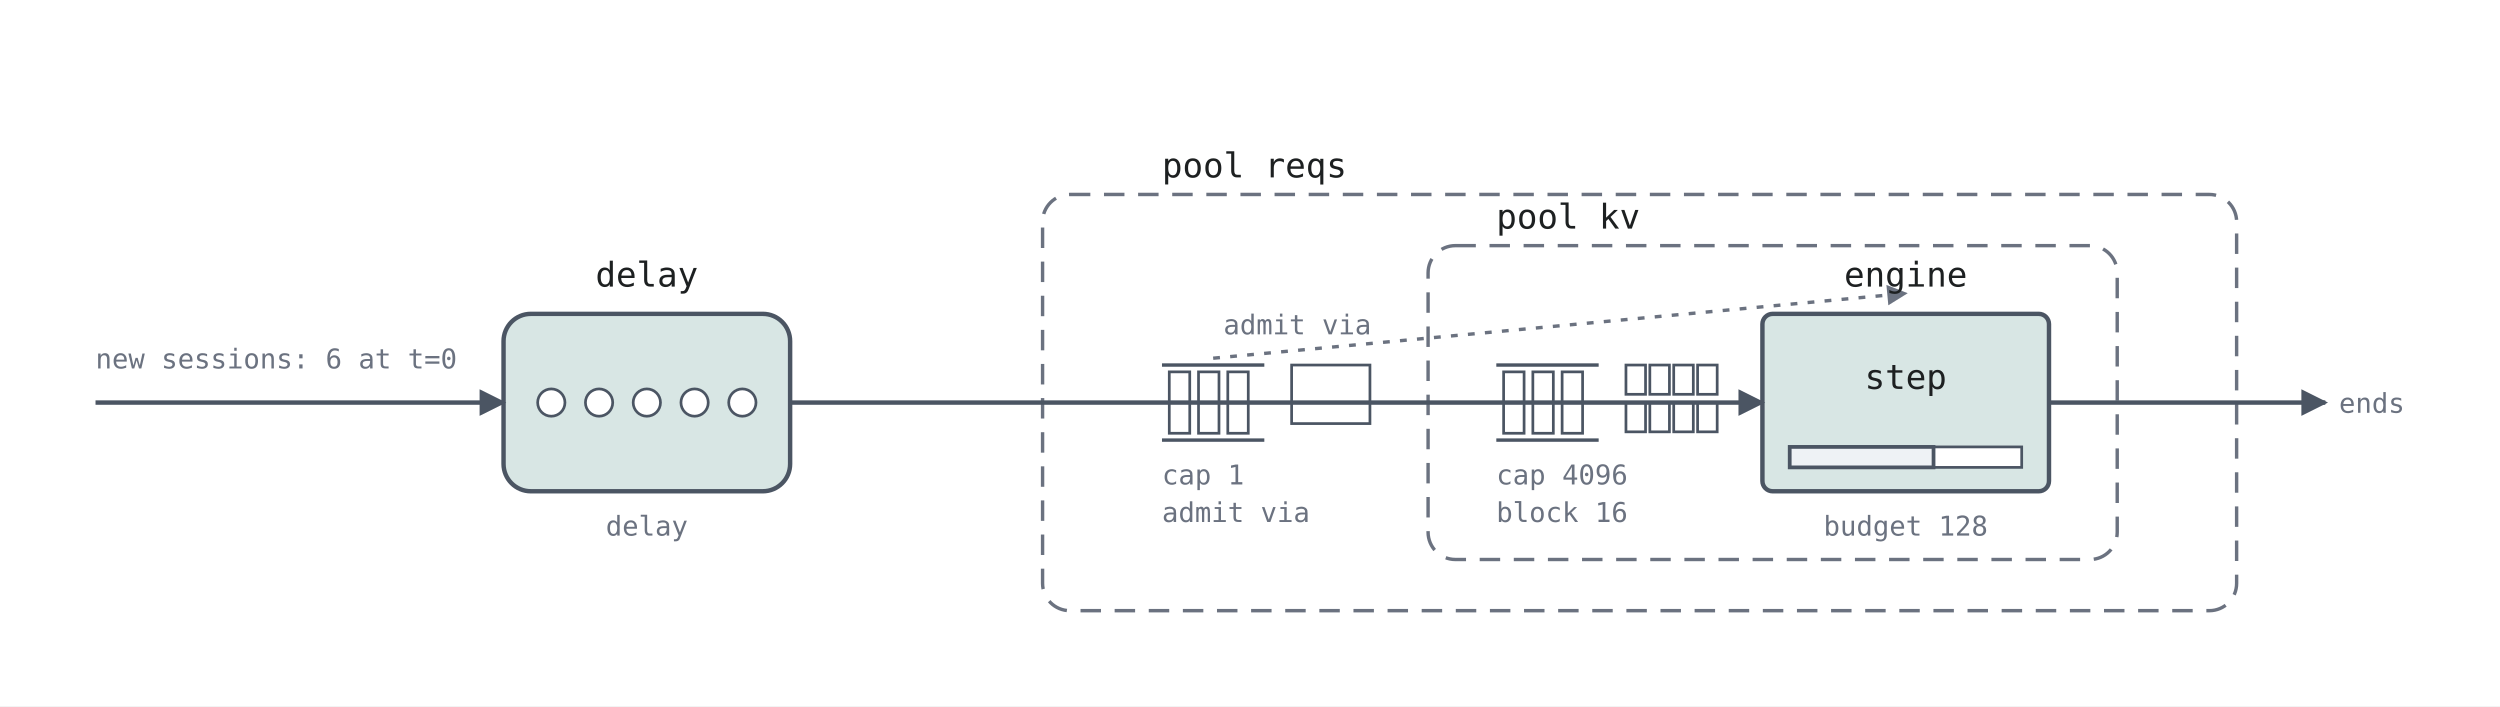
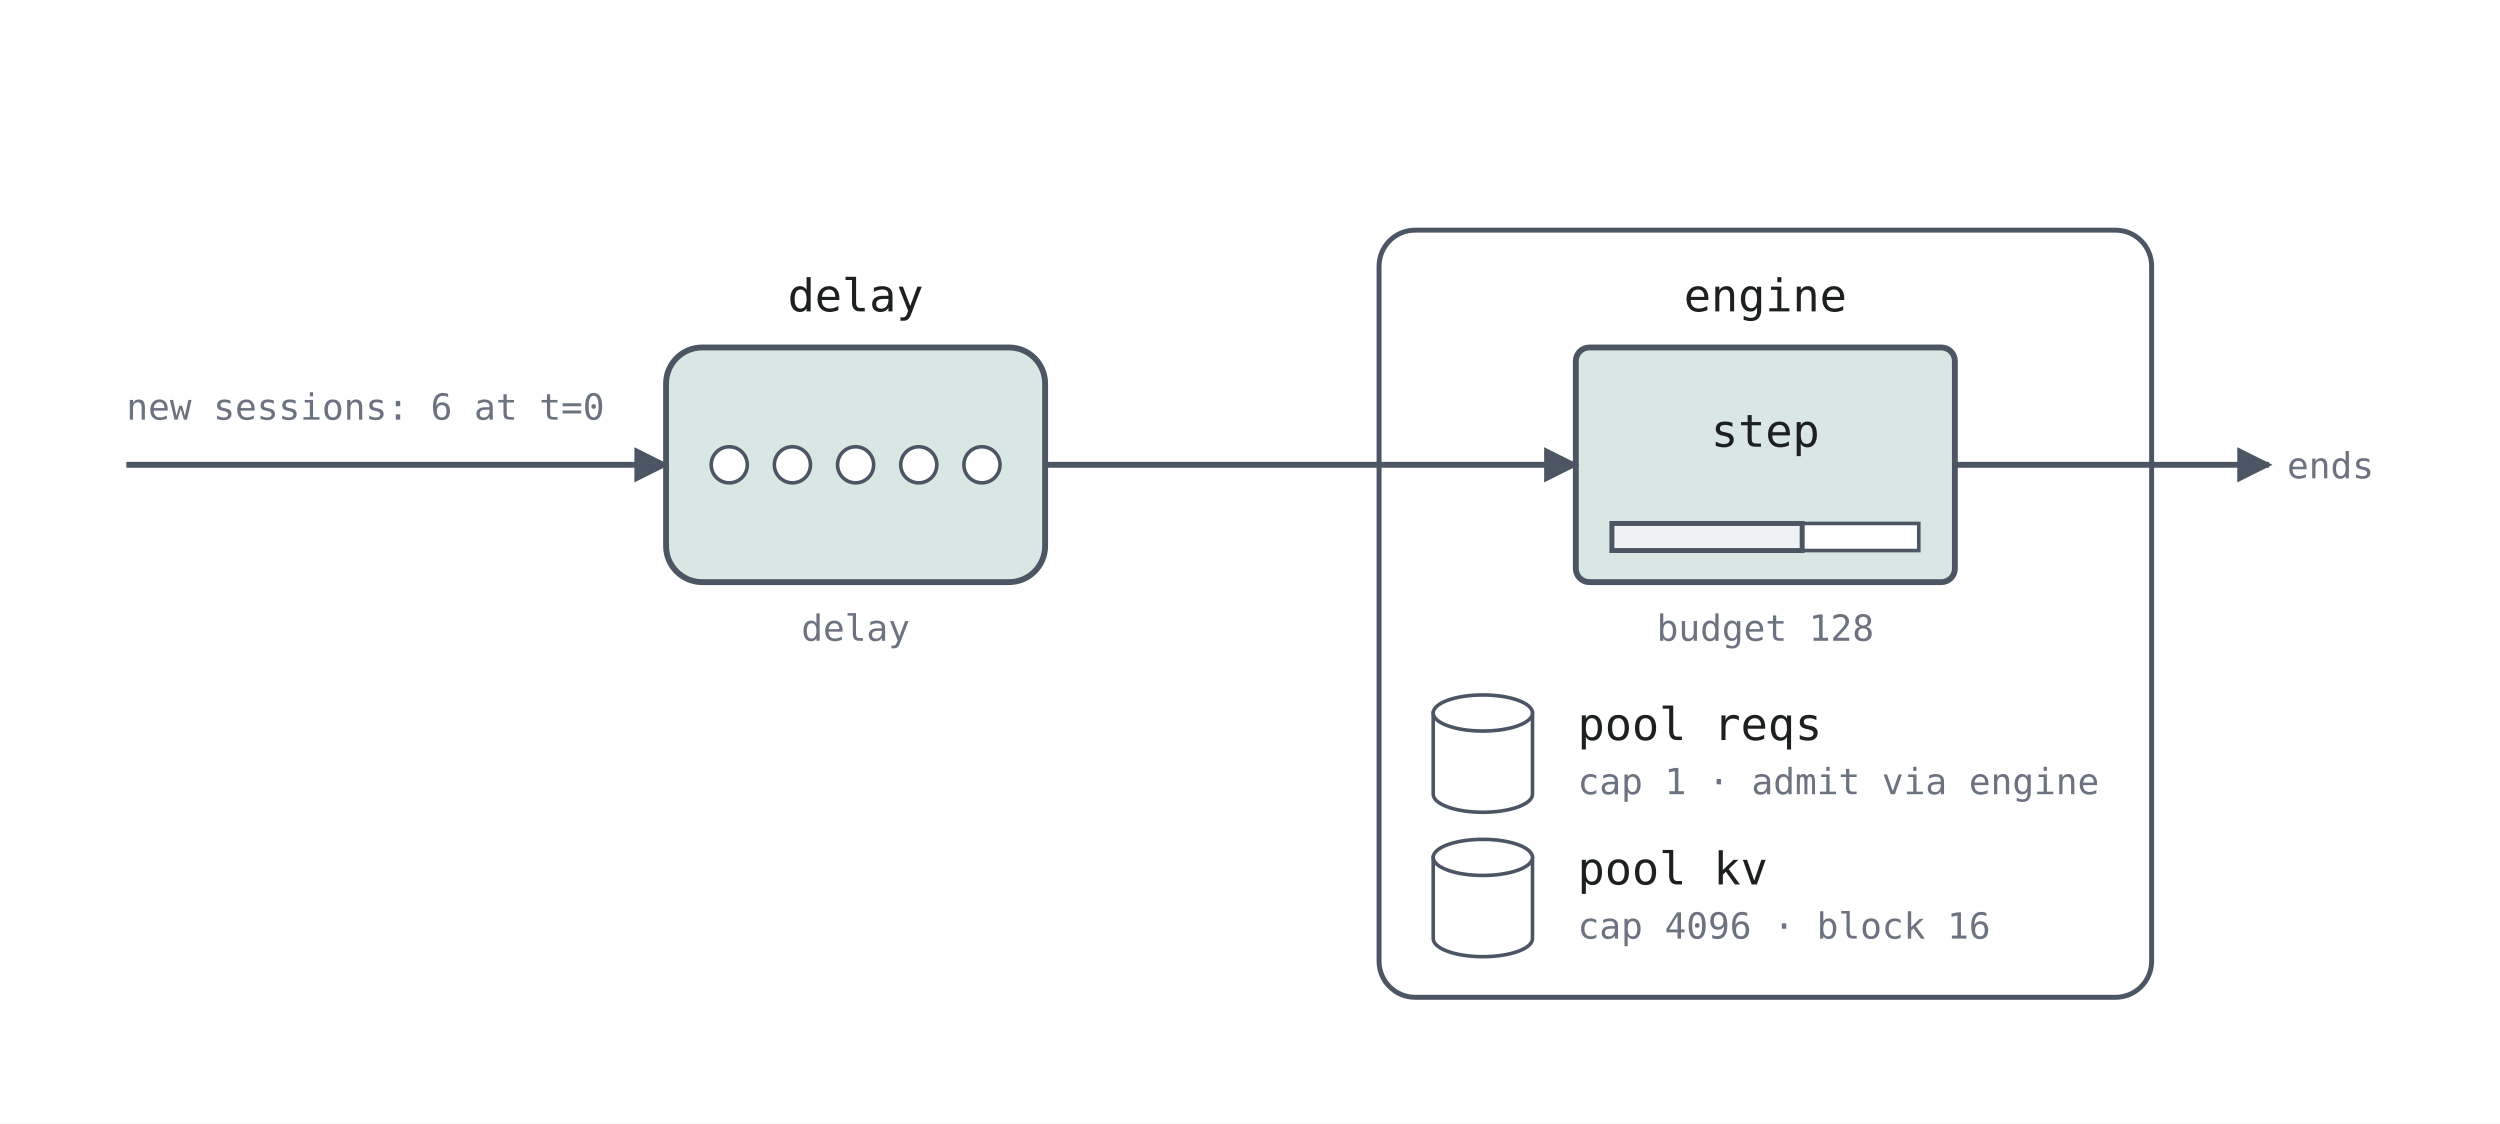
- <svg xmlns="http://www.w3.org/2000/svg" width="732.8" height="207" viewBox="0 0 732.8 207" role="img">
+ <svg xmlns="http://www.w3.org/2000/svg" width="554" height="249" viewBox="0 0 554 249" role="img">
  <style>
  text { font-family: ui-monospace, "SF Mono", Menlo, Consolas, monospace; }
  @media (prefers-color-scheme: dark) {
    text { fill: #e8e6e3; } text.dim { fill: #9aa4b2; }
    .bg { fill:#14171a }
    .solid { fill:#232a31;stroke:#b6bfcc }
    .cached { fill:#33302a }
    .instance { fill:#1a1f24;stroke:#b6bfcc }
+     .frame { stroke:#b6bfcc }
    .enclosure { stroke:#9aa4b2 }
    .station { fill:#26403d;stroke:#b6bfcc }
    .cell { fill:#14171a;stroke:#b6bfcc }
    .rail { stroke:#b6bfcc }
    .flow { stroke:#b6bfcc }
    .back { stroke:#b6bfcc }
    .relation { stroke:#9aa4b2 }
  }
</style>
  <defs>
    <marker id="a" viewBox="0 0 10 10" refX="9" refY="5" markerWidth="6" markerHeight="6" orient="auto-start-reverse">
      <path d="M0 0 L10 5 L0 10 z" fill="context-stroke" />
    </marker>
  </defs>
-   <rect class="bg" fill="#ffffff" x="0" y="0" width="732.8" height="207" />
-   <rect class="enclosure" fill="none" stroke="#6b7280" stroke-width="1" stroke-dasharray="6 4" x="305.6" y="57" width="350" height="122" rx="8" />
-   <text x="340.6" y="52" text-anchor="start" font-size="10" fill="#1d2021">pool reqs</text>
-   <path class="rail" fill="none" stroke="#4b5563" stroke-width="1" d="M340.6 107 L370.6 107 M340.6 129 L370.6 129" />
-   <rect class="cell" fill="#ffffff" stroke="#4b5563" stroke-width=".8" x="342.74" y="109" width="6" height="18" />
-   <rect class="cell" fill="#ffffff" stroke="#4b5563" stroke-width=".8" x="351.31" y="109" width="6" height="18" />
-   <rect class="cell" fill="#ffffff" stroke="#4b5563" stroke-width=".8" x="359.89" y="109" width="6" height="18" />
-   <rect class="cell" fill="#ffffff" stroke="#4b5563" stroke-width=".8" x="378.6" y="107" width="22.96" height="17.16" />
-   <text x="340.6" y="142" text-anchor="start" font-size="8" fill="#6b7280" class="dim">cap 1</text>
-   <text x="340.6" y="153" text-anchor="start" font-size="8" fill="#6b7280" class="dim">admit via</text>
-   <path class="relation" fill="none" stroke="#6b7280" stroke-width="1" stroke-dasharray="2 3" d="M355.6 105 L558.6 86" marker-end="url(#a)" />
-   <text x="358.6" y="98" text-anchor="start" font-size="8" fill="#6b7280" class="dim">admit via</text>
-   <rect class="enclosure" fill="none" stroke="#6b7280" stroke-width="1" stroke-dasharray="6 4" x="418.6" y="72" width="202" height="92" rx="8" />
-   <text x="438.6" y="67" text-anchor="start" font-size="10" fill="#1d2021">pool kv</text>
-   <path class="rail" fill="none" stroke="#4b5563" stroke-width="1" d="M438.6 107 L468.6 107 M438.6 129 L468.6 129" />
-   <rect class="cell" fill="#ffffff" stroke="#4b5563" stroke-width=".8" x="440.74" y="109" width="6" height="18" />
-   <rect class="cell" fill="#ffffff" stroke="#4b5563" stroke-width=".8" x="449.31" y="109" width="6" height="18" />
-   <rect class="cell" fill="#ffffff" stroke="#4b5563" stroke-width=".8" x="457.89" y="109" width="6" height="18" />
-   <rect class="cell" fill="#ffffff" stroke="#4b5563" stroke-width=".8" x="476.6" y="107" width="5.74" height="8.58" />
-   <rect class="cell" fill="#ffffff" stroke="#4b5563" stroke-width=".8" x="483.6" y="107" width="5.74" height="8.58" />
-   <rect class="cell" fill="#ffffff" stroke="#4b5563" stroke-width=".8" x="490.6" y="107" width="5.74" height="8.58" />
-   <rect class="cell" fill="#ffffff" stroke="#4b5563" stroke-width=".8" x="497.6" y="107" width="5.74" height="8.58" />
-   <rect class="cell" fill="#ffffff" stroke="#4b5563" stroke-width=".8" x="476.6" y="118" width="5.74" height="8.58" />
-   <rect class="cell" fill="#ffffff" stroke="#4b5563" stroke-width=".8" x="483.6" y="118" width="5.74" height="8.58" />
-   <rect class="cell" fill="#ffffff" stroke="#4b5563" stroke-width=".8" x="490.6" y="118" width="5.74" height="8.58" />
-   <rect class="cell" fill="#ffffff" stroke="#4b5563" stroke-width=".8" x="497.6" y="118" width="5.74" height="8.58" />
-   <text x="438.6" y="142" text-anchor="start" font-size="8" fill="#6b7280" class="dim">cap 4096</text>
-   <text x="438.6" y="153" text-anchor="start" font-size="8" fill="#6b7280" class="dim">block 16</text>
-   <rect class="station" fill="#d8e6e4" stroke="#4b5563" stroke-width="1.3" x="147.6" y="92" width="84" height="52" rx="8" />
-   <circle class="cell" fill="#ffffff" stroke="#4b5563" stroke-width=".8" cx="161.6" cy="118" r="4" />
-   <circle class="cell" fill="#ffffff" stroke="#4b5563" stroke-width=".8" cx="175.6" cy="118" r="4" />
-   <circle class="cell" fill="#ffffff" stroke="#4b5563" stroke-width=".8" cx="189.6" cy="118" r="4" />
-   <circle class="cell" fill="#ffffff" stroke="#4b5563" stroke-width=".8" cx="203.6" cy="118" r="4" />
-   <circle class="cell" fill="#ffffff" stroke="#4b5563" stroke-width=".8" cx="217.6" cy="118" r="4" />
-   <text x="189.6" y="84" text-anchor="middle" font-size="10" fill="#1d2021">delay</text>
-   <text x="189.6" y="157" text-anchor="middle" font-size="8" fill="#6b7280" class="dim">delay</text>
-   <rect class="station" fill="#d8e6e4" stroke="#4b5563" stroke-width="1.3" x="516.6" y="92" width="84" height="52" rx="3" />
-   <rect class="cell" fill="#ffffff" stroke="#4b5563" stroke-width=".8" x="524.6" y="131" width="68" height="6" />
-   <rect class="solid" fill="#eef2f5" stroke="#4b5563" stroke-width="1.1" x="524.6" y="131" width="42.16" height="6" />
-   <text x="558.6" y="114" text-anchor="middle" font-size="10" fill="#1d2021">step</text>
-   <text x="558.6" y="84" text-anchor="middle" font-size="10" fill="#1d2021">engine</text>
-   <text x="558.6" y="157" text-anchor="middle" font-size="8" fill="#6b7280" class="dim">budget 128</text>
-   <path class="flow" fill="none" stroke="#4b5563" stroke-width="1.3" d="M28 118 L147.6 118" marker-end="url(#a)" />
-   <text x="28" y="108" text-anchor="start" font-size="8" fill="#6b7280" class="dim">new sessions: 6 at t=0</text>
-   <path class="flow" fill="none" stroke="#4b5563" stroke-width="1.3" d="M231.6 118 L516.6 118" marker-end="url(#a)" />
-   <path class="flow" fill="none" stroke="#4b5563" stroke-width="1.3" d="M600.6 118 L681.6 118" marker-end="url(#a)" />
-   <text x="685.6" y="121" text-anchor="start" font-size="8" fill="#6b7280" class="dim">ends</text>
+   <rect class="bg" fill="#ffffff" x="0" y="0" width="554" height="249" />
+   <rect class="frame" fill="none" stroke="#4b5563" stroke-width="1.1" x="305.6" y="51" width="171.2" height="170" rx="8" />
+   <path class="cell" fill="#ffffff" stroke="#4b5563" stroke-width=".8" d="M 317.6 158 L 317.6 176 A 11 4 0 0 0 339.6 176 L 339.6 158 Z" />
+   <ellipse class="cell" fill="#ffffff" stroke="#4b5563" stroke-width=".8" cx="328.6" cy="158" rx="11" ry="4" />
+   <text x="349.6" y="164" text-anchor="start" font-size="10" fill="#1d2021">pool reqs</text>
+   <text x="349.6" y="176" text-anchor="start" font-size="8" fill="#6b7280" class="dim">cap 1 · admit via engine</text>
+   <path class="cell" fill="#ffffff" stroke="#4b5563" stroke-width=".8" d="M 317.6 190 L 317.6 208 A 11 4 0 0 0 339.6 208 L 339.6 190 Z" />
+   <ellipse class="cell" fill="#ffffff" stroke="#4b5563" stroke-width=".8" cx="328.6" cy="190" rx="11" ry="4" />
+   <text x="349.6" y="196" text-anchor="start" font-size="10" fill="#1d2021">pool kv</text>
+   <text x="349.6" y="208" text-anchor="start" font-size="8" fill="#6b7280" class="dim">cap 4096 · block 16</text>
+   <rect class="station" fill="#d8e6e4" stroke="#4b5563" stroke-width="1.3" x="147.6" y="77" width="84" height="52" rx="8" />
+   <circle class="cell" fill="#ffffff" stroke="#4b5563" stroke-width=".8" cx="161.6" cy="103" r="4" />
+   <circle class="cell" fill="#ffffff" stroke="#4b5563" stroke-width=".8" cx="175.6" cy="103" r="4" />
+   <circle class="cell" fill="#ffffff" stroke="#4b5563" stroke-width=".8" cx="189.6" cy="103" r="4" />
+   <circle class="cell" fill="#ffffff" stroke="#4b5563" stroke-width=".8" cx="203.6" cy="103" r="4" />
+   <circle class="cell" fill="#ffffff" stroke="#4b5563" stroke-width=".8" cx="217.6" cy="103" r="4" />
+   <text x="189.6" y="69" text-anchor="middle" font-size="10" fill="#1d2021">delay</text>
+   <text x="189.6" y="142" text-anchor="middle" font-size="8" fill="#6b7280" class="dim">delay</text>
+   <rect class="station" fill="#d8e6e4" stroke="#4b5563" stroke-width="1.3" x="349.2" y="77" width="84" height="52" rx="3" />
+   <rect class="cell" fill="#ffffff" stroke="#4b5563" stroke-width=".8" x="357.2" y="116" width="68" height="6" />
+   <rect class="solid" fill="#eef2f5" stroke="#4b5563" stroke-width="1.1" x="357.2" y="116" width="42.16" height="6" />
+   <text x="391.2" y="99" text-anchor="middle" font-size="10" fill="#1d2021">step</text>
+   <text x="391.2" y="69" text-anchor="middle" font-size="10" fill="#1d2021">engine</text>
+   <text x="391.2" y="142" text-anchor="middle" font-size="8" fill="#6b7280" class="dim">budget 128</text>
+   <path class="flow" fill="none" stroke="#4b5563" stroke-width="1.3" d="M28 103 L147.6 103" marker-end="url(#a)" />
+   <text x="28" y="93" text-anchor="start" font-size="8" fill="#6b7280" class="dim">new sessions: 6 at t=0</text>
+   <path class="flow" fill="none" stroke="#4b5563" stroke-width="1.3" d="M231.6 103 L349.2 103" marker-end="url(#a)" />
+   <path class="flow" fill="none" stroke="#4b5563" stroke-width="1.3" d="M433.2 103 L502.8 103" marker-end="url(#a)" />
+   <text x="506.8" y="106" text-anchor="start" font-size="8" fill="#6b7280" class="dim">ends</text>
</svg>
